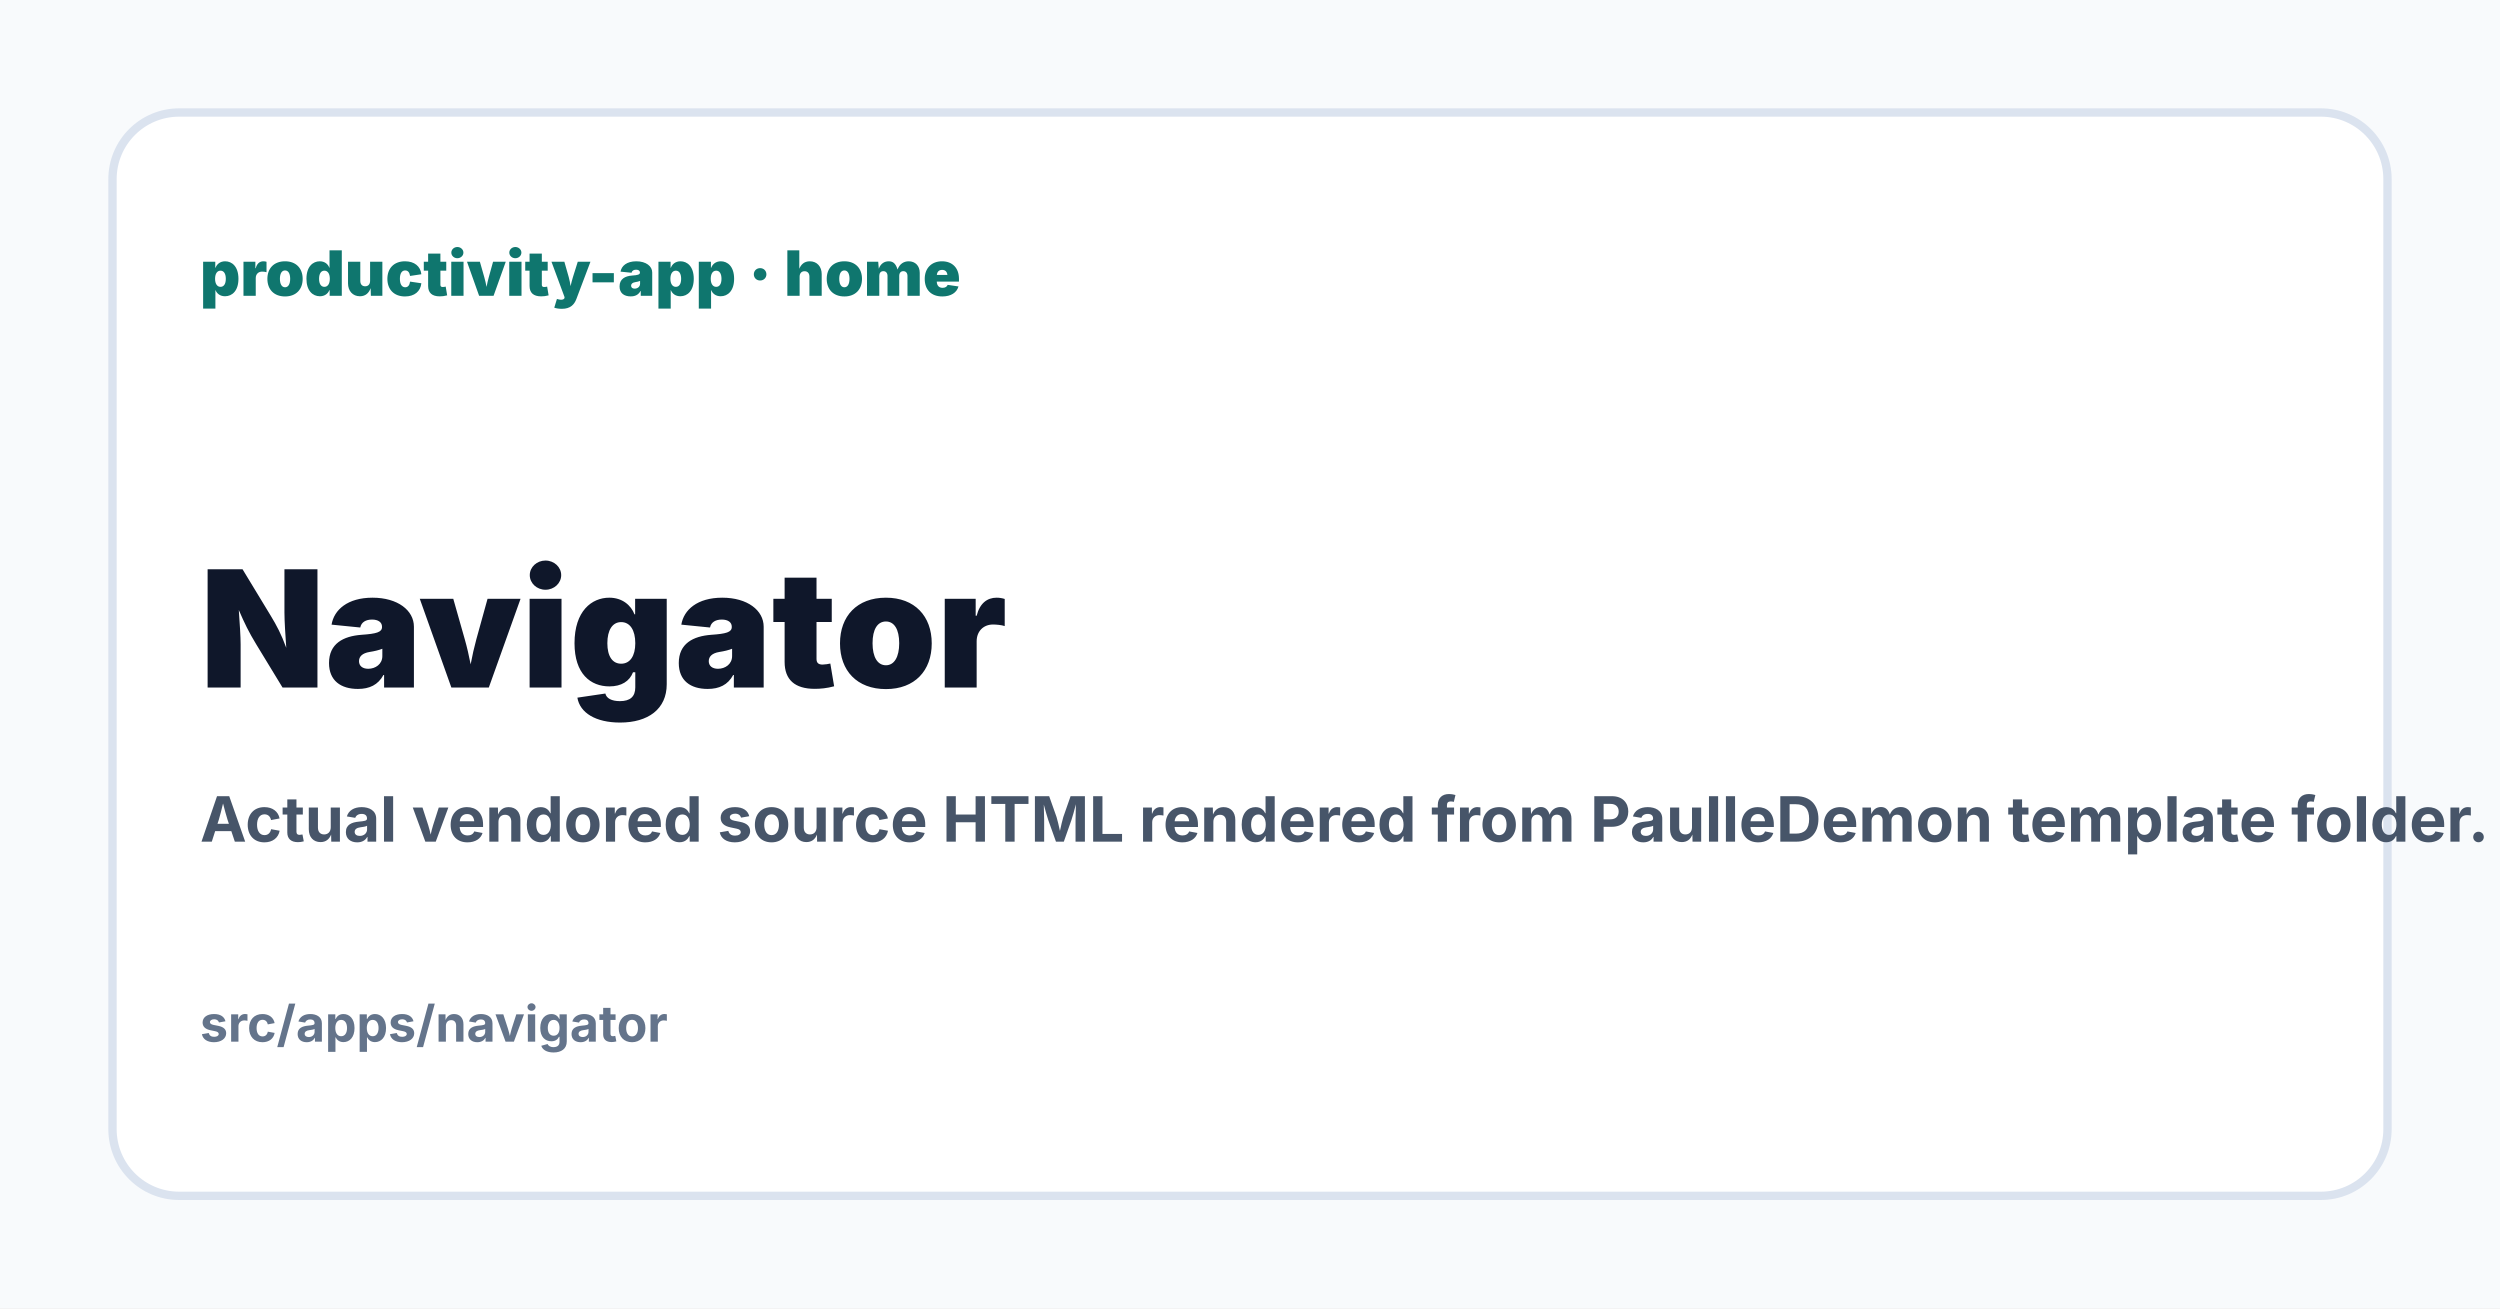
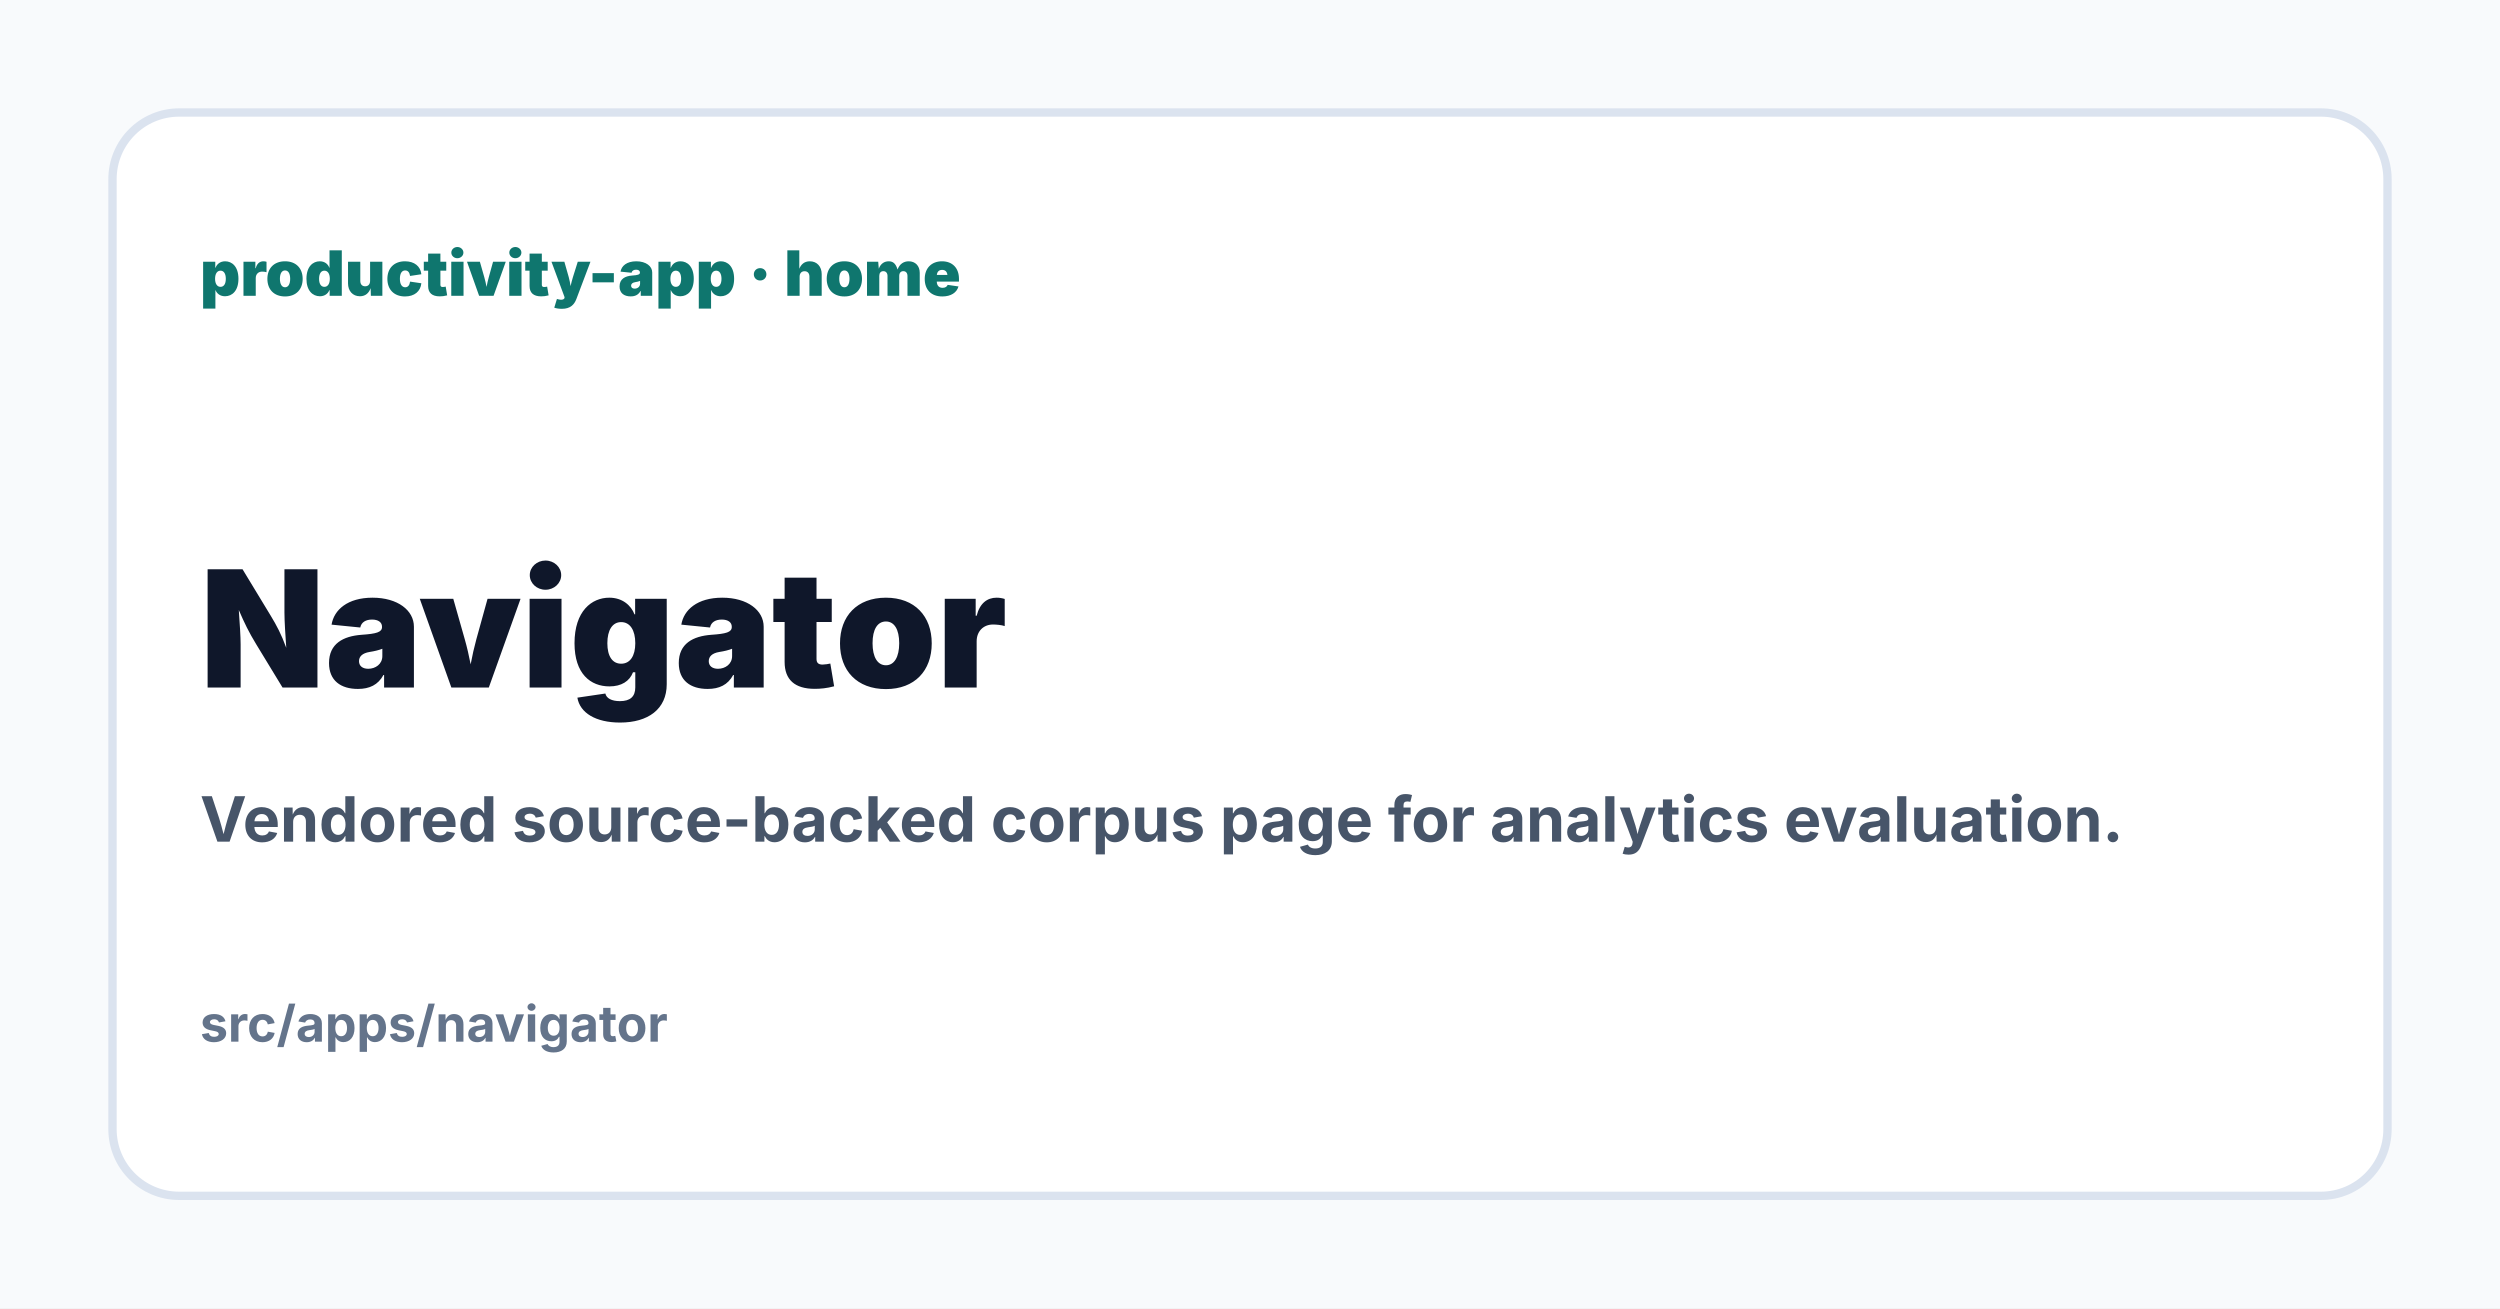
<svg xmlns="http://www.w3.org/2000/svg" width="1200" height="628" viewBox="0 0 1200 628" role="img" aria-label="Navigator preview">
  <rect width="1200" height="628" fill="#f8fafc" />
  <rect x="54" y="54" width="1092" height="520" rx="32" fill="#ffffff" stroke="#dbe3ef" stroke-width="4" />
  <text x="96" y="142" fill="#0f766e" font-family="Inter, Arial, sans-serif" font-size="30" font-weight="850">productivity-app · home</text>
  <text x="96" y="330" fill="#0f172a" font-family="Inter, Arial, sans-serif" font-size="78" font-weight="900">Navigator</text>
-   <text x="96" y="404" fill="#475569" font-family="Inter, Arial, sans-serif" font-size="30" font-weight="650">Actual vendored source HTML rendered from PaulleDemon template folder.</text>
+   <text x="96" y="404" fill="#475569" font-family="Inter, Arial, sans-serif" font-size="30" font-weight="650">Vendored source-backed corpus page for analytics evaluation.</text>
  <text x="96" y="500" fill="#64748b" font-family="Inter, Arial, sans-serif" font-size="24" font-weight="650">src/apps/navigator</text>
</svg>
